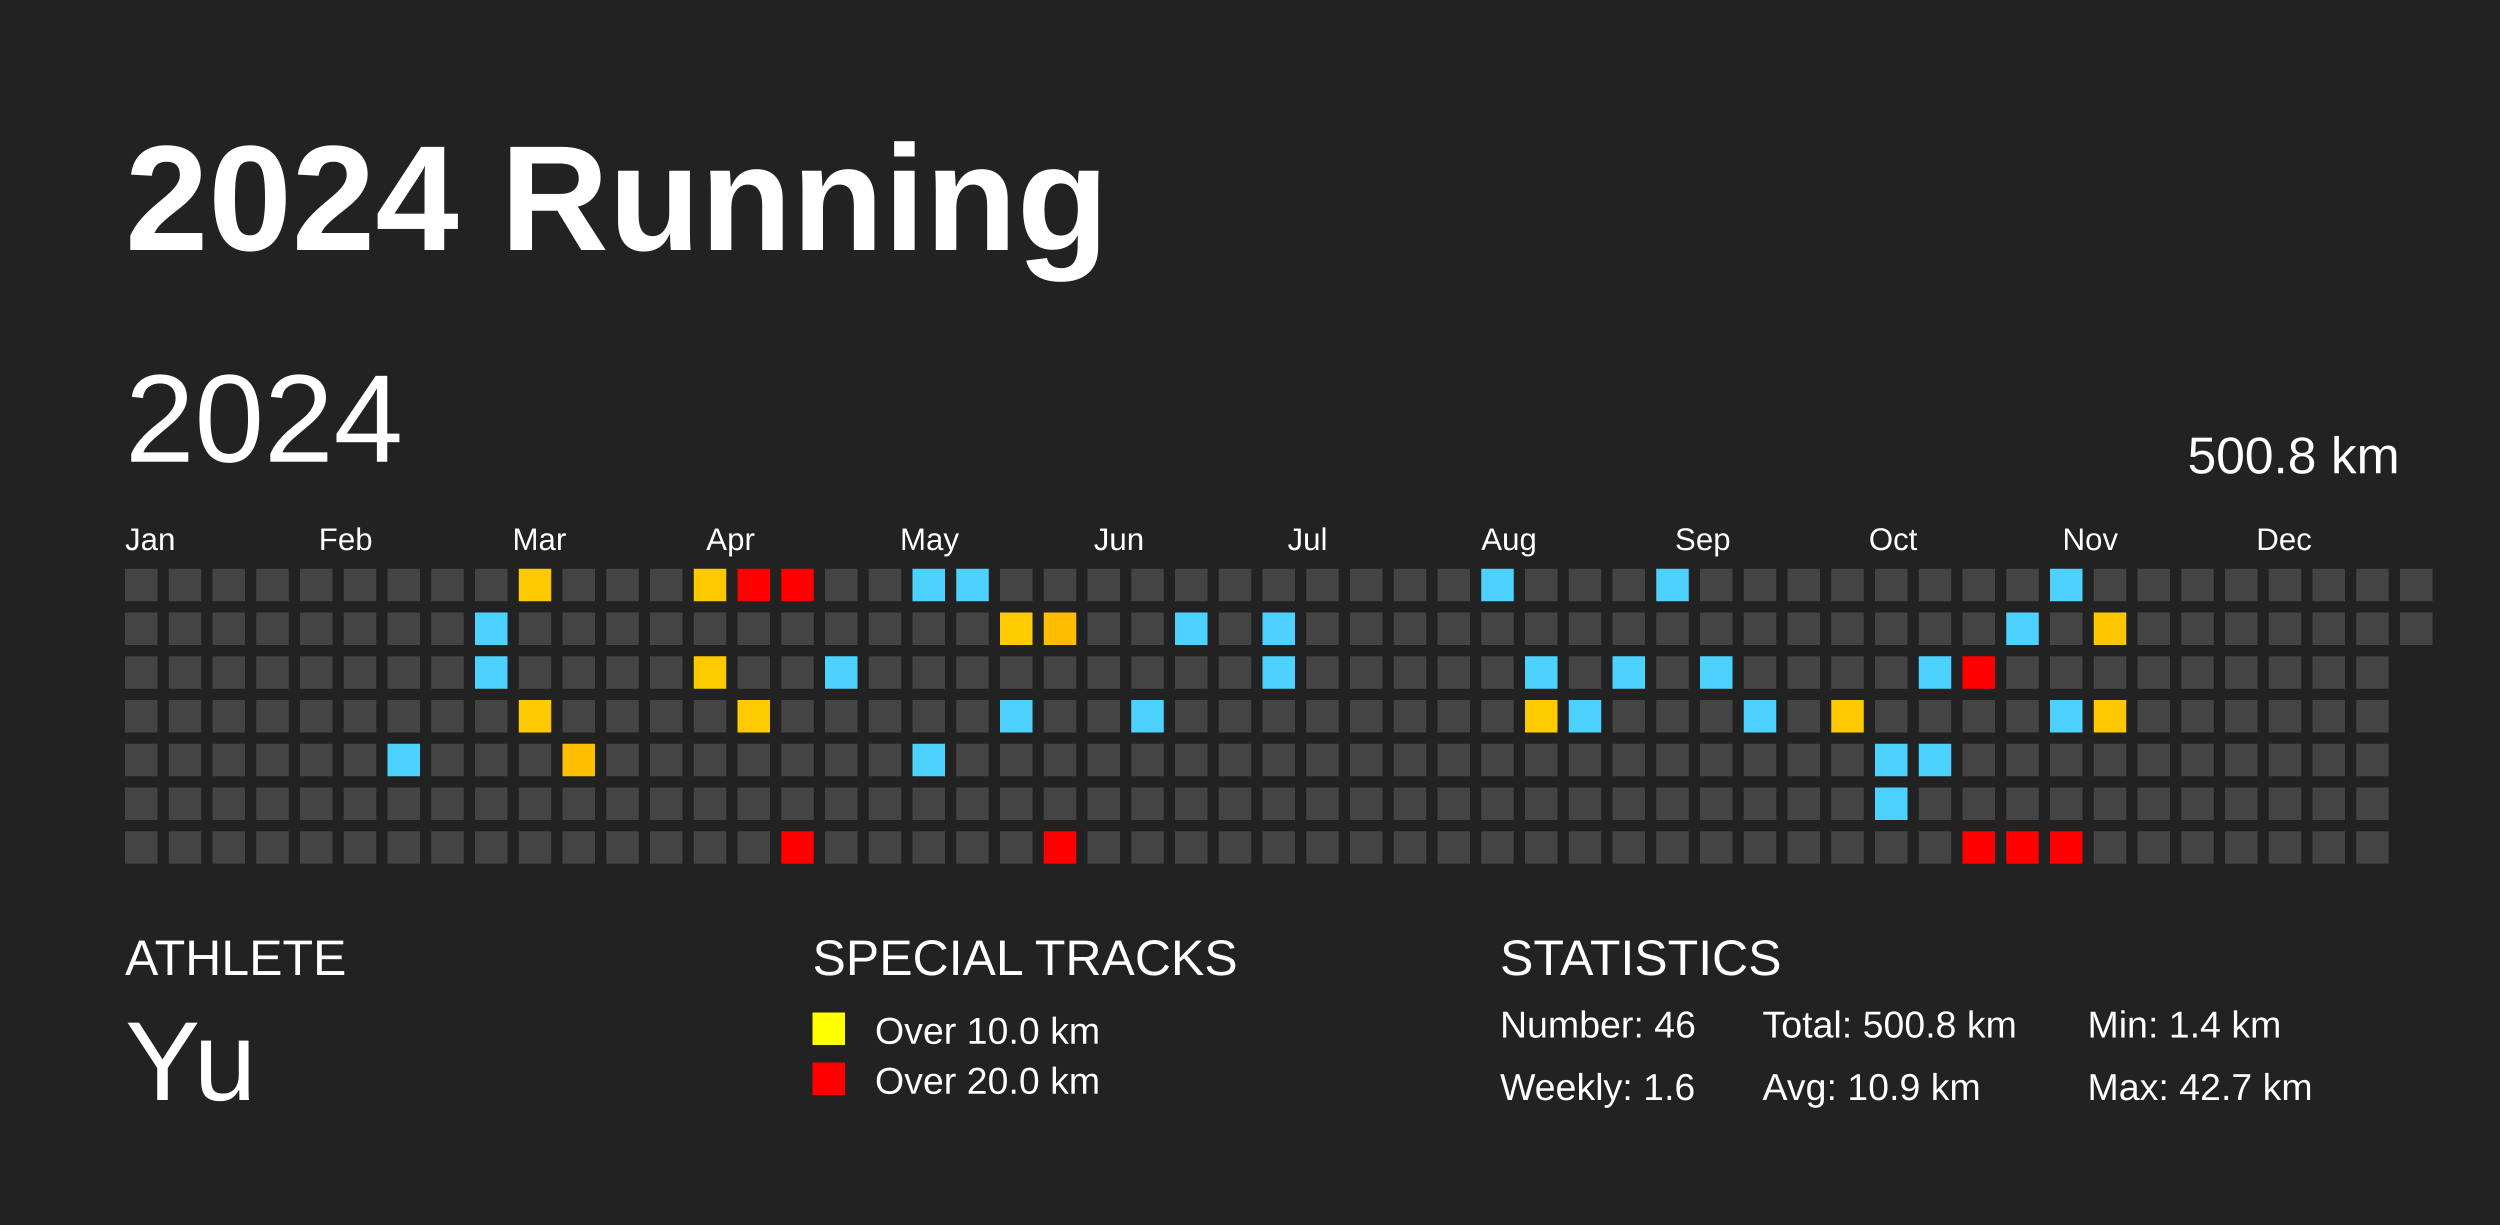
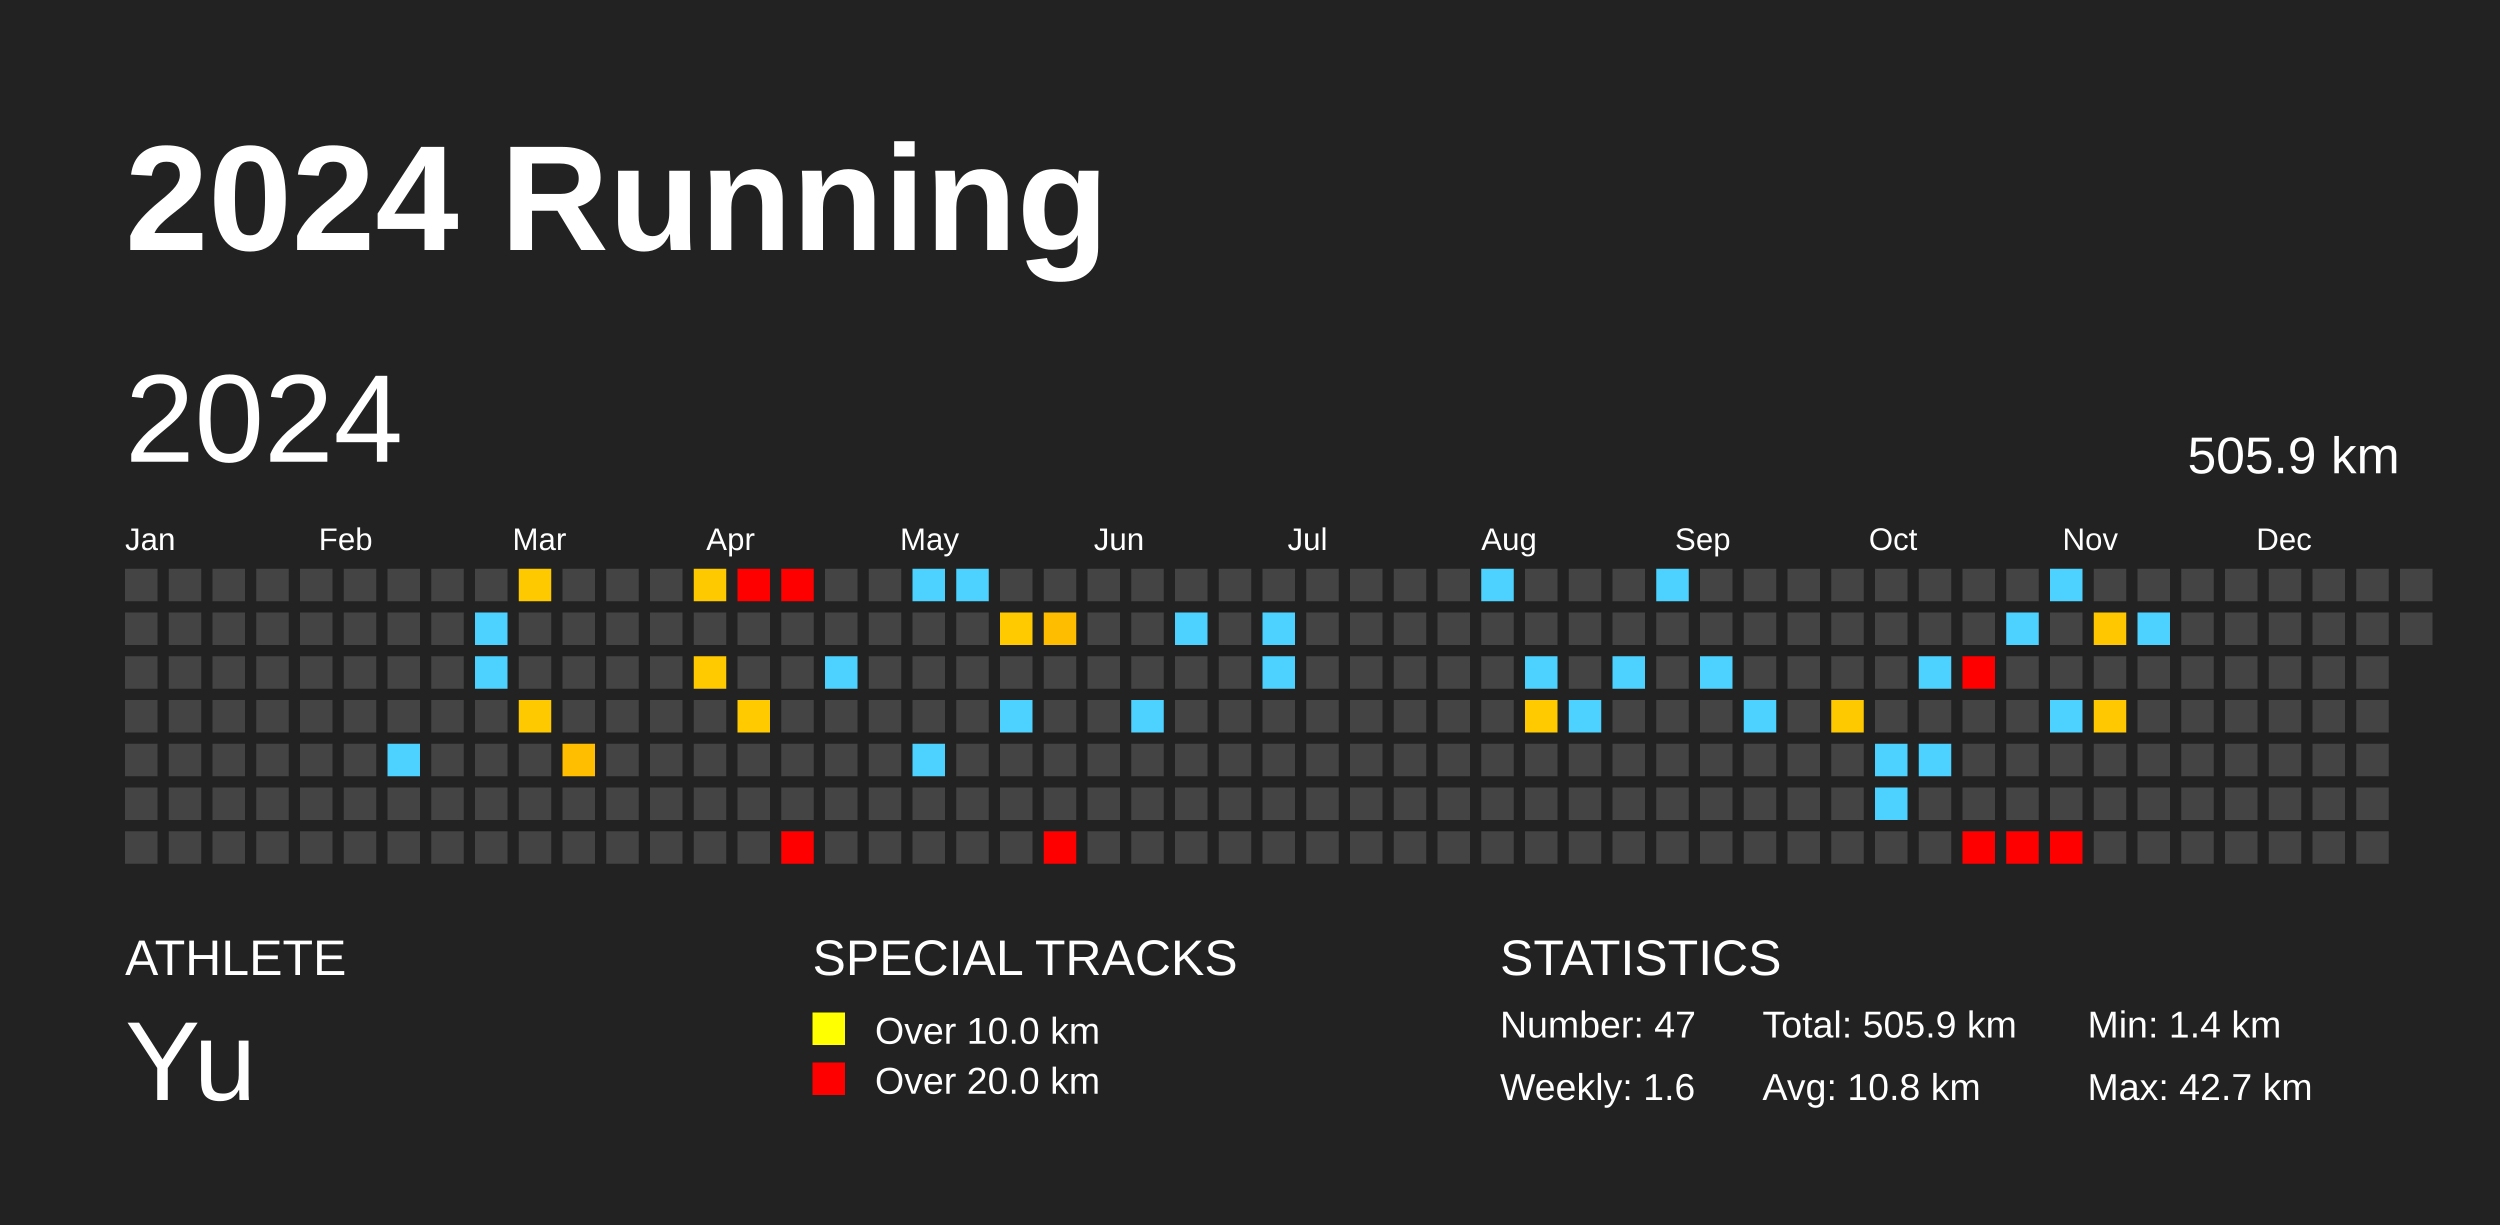
<svg xmlns="http://www.w3.org/2000/svg" baseProfile="full" height="98mm" version="1.1" viewBox="0,0,200,98" width="200mm">
  <defs />
  <rect fill="#222222" height="98" width="200" x="0" y="0" />
  <text fill="#FFFFFF" style="font-size:12px; font-family:Arial; font-weight:bold;" x="10" y="20">2024 Running</text>
  <text fill="#FFFFFF" style="font-size:4px; font-family:Arial" x="10" y="78">ATHLETE</text>
  <text fill="#FFFFFF" style="font-size:9px; font-family:Arial" x="10" y="88">Yu</text>
  <text fill="#FFFFFF" style="font-size:4px; font-family:Arial" x="65" y="78">SPECIAL TRACKS</text>
  <rect fill="yellow" height="2.6" width="2.6" x="65" y="81" />
  <text fill="#FFFFFF" style="font-size:3px; font-family:Arial" x="70" y="83.5">Over 10.0 km</text>
  <rect fill="red" height="2.6" width="2.6" x="65" y="85" />
  <text fill="#FFFFFF" style="font-size:3px; font-family:Arial" x="70" y="87.5">Over 20.0 km</text>
  <text fill="#FFFFFF" style="font-size:4px; font-family:Arial" x="120" y="78">STATISTICS</text>
-   <text fill="#FFFFFF" style="font-size:3px; font-family:Arial" x="120" y="83">Number: 46</text>
+   <text fill="#FFFFFF" style="font-size:3px; font-family:Arial" x="120" y="83">Number: 47</text>
  <text fill="#FFFFFF" style="font-size:3px; font-family:Arial" x="120" y="88">Weekly: 1.6</text>
-   <text fill="#FFFFFF" style="font-size:3px; font-family:Arial" x="141" y="83">Total: 500.8 km</text>
-   <text fill="#FFFFFF" style="font-size:3px; font-family:Arial" x="141" y="88">Avg: 10.9 km</text>
+   <text fill="#FFFFFF" style="font-size:3px; font-family:Arial" x="141" y="83">Total: 505.9 km</text>
+   <text fill="#FFFFFF" style="font-size:3px; font-family:Arial" x="141" y="88">Avg: 10.8 km</text>
  <text fill="#FFFFFF" style="font-size:3px; font-family:Arial" x="167" y="83">Min: 1.4 km</text>
  <text fill="#FFFFFF" style="font-size:3px; font-family:Arial" x="167" y="88">Max: 42.7 km</text>
  <text dominant-baseline="hanging" fill="#FFFFFF" style="font-size:10.0px; font-family:Arial;" x="10" y="30">2024</text>
-   <text dominant-baseline="hanging" fill="#FFFFFF" style="font-size:4.125px; font-family:Arial;" x="175" y="35">500.8 km</text>
+   <text dominant-baseline="hanging" fill="#FFFFFF" style="font-size:4.125px; font-family:Arial;" x="175" y="35">505.9 km</text>
  <text fill="#FFFFFF" style="font-size:2.5px; font-family:Arial" x="10.0" y="44">Jan</text>
  <text fill="#FFFFFF" style="font-size:2.5px; font-family:Arial" x="25.5" y="44">Feb</text>
  <text fill="#FFFFFF" style="font-size:2.5px; font-family:Arial" x="41.0" y="44">Mar</text>
  <text fill="#FFFFFF" style="font-size:2.5px; font-family:Arial" x="56.5" y="44">Apr</text>
  <text fill="#FFFFFF" style="font-size:2.5px; font-family:Arial" x="72.0" y="44">May</text>
  <text fill="#FFFFFF" style="font-size:2.5px; font-family:Arial" x="87.5" y="44">Jun</text>
  <text fill="#FFFFFF" style="font-size:2.5px; font-family:Arial" x="103.0" y="44">Jul</text>
  <text fill="#FFFFFF" style="font-size:2.5px; font-family:Arial" x="118.5" y="44">Aug</text>
  <text fill="#FFFFFF" style="font-size:2.5px; font-family:Arial" x="134.0" y="44">Sep</text>
  <text fill="#FFFFFF" style="font-size:2.5px; font-family:Arial" x="149.5" y="44">Oct</text>
  <text fill="#FFFFFF" style="font-size:2.5px; font-family:Arial" x="165.0" y="44">Nov</text>
  <text fill="#FFFFFF" style="font-size:2.5px; font-family:Arial" x="180.5" y="44">Dec</text>
  <rect fill="#444444" height="2.6" width="2.6" x="10.0" y="45.5" />
  <rect fill="#444444" height="2.6" width="2.6" x="10.0" y="49.0" />
  <rect fill="#444444" height="2.6" width="2.6" x="10.0" y="52.5" />
  <rect fill="#444444" height="2.6" width="2.6" x="10.0" y="56.0" />
  <rect fill="#444444" height="2.6" width="2.6" x="10.0" y="59.5" />
  <rect fill="#444444" height="2.6" width="2.6" x="10.0" y="63.0" />
  <rect fill="#444444" height="2.6" width="2.6" x="10.0" y="66.5" />
  <rect fill="#444444" height="2.6" width="2.6" x="13.5" y="45.5" />
  <rect fill="#444444" height="2.6" width="2.6" x="13.5" y="49.0" />
  <rect fill="#444444" height="2.6" width="2.6" x="13.5" y="52.5" />
  <rect fill="#444444" height="2.6" width="2.6" x="13.5" y="56.0" />
  <rect fill="#444444" height="2.6" width="2.6" x="13.5" y="59.5" />
  <rect fill="#444444" height="2.6" width="2.6" x="13.5" y="63.0" />
  <rect fill="#444444" height="2.6" width="2.6" x="13.5" y="66.5" />
  <rect fill="#444444" height="2.6" width="2.6" x="17.0" y="45.5" />
  <rect fill="#444444" height="2.6" width="2.6" x="17.0" y="49.0" />
  <rect fill="#444444" height="2.6" width="2.6" x="17.0" y="52.5" />
  <rect fill="#444444" height="2.6" width="2.6" x="17.0" y="56.0" />
  <rect fill="#444444" height="2.6" width="2.6" x="17.0" y="59.5" />
  <rect fill="#444444" height="2.6" width="2.6" x="17.0" y="63.0" />
  <rect fill="#444444" height="2.6" width="2.6" x="17.0" y="66.5" />
  <rect fill="#444444" height="2.6" width="2.6" x="20.5" y="45.5" />
  <rect fill="#444444" height="2.6" width="2.6" x="20.5" y="49.0" />
  <rect fill="#444444" height="2.6" width="2.6" x="20.5" y="52.5" />
  <rect fill="#444444" height="2.6" width="2.6" x="20.5" y="56.0" />
  <rect fill="#444444" height="2.6" width="2.6" x="20.5" y="59.5" />
  <rect fill="#444444" height="2.6" width="2.6" x="20.5" y="63.0" />
  <rect fill="#444444" height="2.6" width="2.6" x="20.5" y="66.5" />
  <rect fill="#444444" height="2.6" width="2.6" x="24.0" y="45.5" />
  <rect fill="#444444" height="2.6" width="2.6" x="24.0" y="49.0" />
  <rect fill="#444444" height="2.6" width="2.6" x="24.0" y="52.5" />
  <rect fill="#444444" height="2.6" width="2.6" x="24.0" y="56.0" />
  <rect fill="#444444" height="2.6" width="2.6" x="24.0" y="59.5" />
  <rect fill="#444444" height="2.6" width="2.6" x="24.0" y="63.0" />
  <rect fill="#444444" height="2.6" width="2.6" x="24.0" y="66.5" />
  <rect fill="#444444" height="2.6" width="2.6" x="27.5" y="45.5" />
  <rect fill="#444444" height="2.6" width="2.6" x="27.5" y="49.0" />
  <rect fill="#444444" height="2.6" width="2.6" x="27.5" y="52.5" />
  <rect fill="#444444" height="2.6" width="2.6" x="27.5" y="56.0" />
  <rect fill="#444444" height="2.6" width="2.6" x="27.5" y="59.5" />
  <rect fill="#444444" height="2.6" width="2.6" x="27.5" y="63.0" />
  <rect fill="#444444" height="2.6" width="2.6" x="27.5" y="66.5" />
  <rect fill="#444444" height="2.6" width="2.6" x="31.0" y="45.5" />
  <rect fill="#444444" height="2.6" width="2.6" x="31.0" y="49.0" />
  <rect fill="#444444" height="2.6" width="2.6" x="31.0" y="52.5" />
  <rect fill="#444444" height="2.6" width="2.6" x="31.0" y="56.0" />
  <rect fill="#4dd2ff" height="2.6" width="2.6" x="31.0" y="59.5" />
  <rect fill="#444444" height="2.6" width="2.6" x="31.0" y="63.0" />
  <rect fill="#444444" height="2.6" width="2.6" x="31.0" y="66.5" />
  <rect fill="#444444" height="2.6" width="2.6" x="34.5" y="45.5" />
  <rect fill="#444444" height="2.6" width="2.6" x="34.5" y="49.0" />
  <rect fill="#444444" height="2.6" width="2.6" x="34.5" y="52.5" />
  <rect fill="#444444" height="2.6" width="2.6" x="34.5" y="56.0" />
  <rect fill="#444444" height="2.6" width="2.6" x="34.5" y="59.5" />
  <rect fill="#444444" height="2.6" width="2.6" x="34.5" y="63.0" />
  <rect fill="#444444" height="2.6" width="2.6" x="34.5" y="66.5" />
  <rect fill="#444444" height="2.6" width="2.6" x="38.0" y="45.5" />
  <rect fill="#4dd2ff" height="2.6" width="2.6" x="38.0" y="49.0" />
  <rect fill="#4dd2ff" height="2.6" width="2.6" x="38.0" y="52.5" />
  <rect fill="#444444" height="2.6" width="2.6" x="38.0" y="56.0" />
  <rect fill="#444444" height="2.6" width="2.6" x="38.0" y="59.5" />
  <rect fill="#444444" height="2.6" width="2.6" x="38.0" y="63.0" />
  <rect fill="#444444" height="2.6" width="2.6" x="38.0" y="66.5" />
  <rect fill="#ffc900" height="2.6" width="2.6" x="41.5" y="45.5" />
  <rect fill="#444444" height="2.6" width="2.6" x="41.5" y="49.0" />
  <rect fill="#444444" height="2.6" width="2.6" x="41.5" y="52.5" />
  <rect fill="#ffc900" height="2.6" width="2.6" x="41.5" y="56.0" />
  <rect fill="#444444" height="2.6" width="2.6" x="41.5" y="59.5" />
  <rect fill="#444444" height="2.6" width="2.6" x="41.5" y="63.0" />
  <rect fill="#444444" height="2.6" width="2.6" x="41.5" y="66.5" />
  <rect fill="#444444" height="2.6" width="2.6" x="45.0" y="45.5" />
  <rect fill="#444444" height="2.6" width="2.6" x="45.0" y="49.0" />
  <rect fill="#444444" height="2.6" width="2.6" x="45.0" y="52.5" />
  <rect fill="#444444" height="2.6" width="2.6" x="45.0" y="56.0" />
  <rect fill="#ffbe00" height="2.6" width="2.6" x="45.0" y="59.5" />
  <rect fill="#444444" height="2.6" width="2.6" x="45.0" y="63.0" />
  <rect fill="#444444" height="2.6" width="2.6" x="45.0" y="66.5" />
  <rect fill="#444444" height="2.6" width="2.6" x="48.5" y="45.5" />
  <rect fill="#444444" height="2.6" width="2.6" x="48.5" y="49.0" />
  <rect fill="#444444" height="2.6" width="2.6" x="48.5" y="52.5" />
  <rect fill="#444444" height="2.6" width="2.6" x="48.5" y="56.0" />
  <rect fill="#444444" height="2.6" width="2.6" x="48.5" y="59.5" />
  <rect fill="#444444" height="2.6" width="2.6" x="48.5" y="63.0" />
  <rect fill="#444444" height="2.6" width="2.6" x="48.5" y="66.5" />
  <rect fill="#444444" height="2.6" width="2.6" x="52.0" y="45.5" />
  <rect fill="#444444" height="2.6" width="2.6" x="52.0" y="49.0" />
  <rect fill="#444444" height="2.6" width="2.6" x="52.0" y="52.5" />
  <rect fill="#444444" height="2.6" width="2.6" x="52.0" y="56.0" />
  <rect fill="#444444" height="2.6" width="2.6" x="52.0" y="59.5" />
  <rect fill="#444444" height="2.6" width="2.6" x="52.0" y="63.0" />
  <rect fill="#444444" height="2.6" width="2.6" x="52.0" y="66.5" />
  <rect fill="#ffc900" height="2.6" width="2.6" x="55.5" y="45.5" />
  <rect fill="#444444" height="2.6" width="2.6" x="55.5" y="49.0" />
  <rect fill="#ffca00" height="2.6" width="2.6" x="55.5" y="52.5" />
  <rect fill="#444444" height="2.6" width="2.6" x="55.5" y="56.0" />
  <rect fill="#444444" height="2.6" width="2.6" x="55.5" y="59.5" />
  <rect fill="#444444" height="2.6" width="2.6" x="55.5" y="63.0" />
  <rect fill="#444444" height="2.6" width="2.6" x="55.5" y="66.5" />
  <rect fill="red" height="2.6" width="2.6" x="59.0" y="45.5" />
  <rect fill="#444444" height="2.6" width="2.6" x="59.0" y="49.0" />
  <rect fill="#444444" height="2.6" width="2.6" x="59.0" y="52.5" />
  <rect fill="#ffca00" height="2.6" width="2.6" x="59.0" y="56.0" />
  <rect fill="#444444" height="2.6" width="2.6" x="59.0" y="59.5" />
  <rect fill="#444444" height="2.6" width="2.6" x="59.0" y="63.0" />
  <rect fill="#444444" height="2.6" width="2.6" x="59.0" y="66.5" />
  <rect fill="red" height="2.6" width="2.6" x="62.5" y="45.5" />
  <rect fill="#444444" height="2.6" width="2.6" x="62.5" y="49.0" />
  <rect fill="#444444" height="2.6" width="2.6" x="62.5" y="52.5" />
  <rect fill="#444444" height="2.6" width="2.6" x="62.5" y="56.0" />
  <rect fill="#444444" height="2.6" width="2.6" x="62.5" y="59.5" />
  <rect fill="#444444" height="2.6" width="2.6" x="62.5" y="63.0" />
  <rect fill="red" height="2.6" width="2.6" x="62.5" y="66.5" />
  <rect fill="#444444" height="2.6" width="2.6" x="66.0" y="45.5" />
  <rect fill="#444444" height="2.6" width="2.6" x="66.0" y="49.0" />
  <rect fill="#4dd2ff" height="2.6" width="2.6" x="66.0" y="52.5" />
  <rect fill="#444444" height="2.6" width="2.6" x="66.0" y="56.0" />
  <rect fill="#444444" height="2.6" width="2.6" x="66.0" y="59.5" />
  <rect fill="#444444" height="2.6" width="2.6" x="66.0" y="63.0" />
  <rect fill="#444444" height="2.6" width="2.6" x="66.0" y="66.5" />
  <rect fill="#444444" height="2.6" width="2.6" x="69.5" y="45.5" />
  <rect fill="#444444" height="2.6" width="2.6" x="69.5" y="49.0" />
  <rect fill="#444444" height="2.6" width="2.6" x="69.5" y="52.5" />
  <rect fill="#444444" height="2.6" width="2.6" x="69.5" y="56.0" />
  <rect fill="#444444" height="2.6" width="2.6" x="69.5" y="59.5" />
  <rect fill="#444444" height="2.6" width="2.6" x="69.5" y="63.0" />
  <rect fill="#444444" height="2.6" width="2.6" x="69.5" y="66.5" />
  <rect fill="#4dd2ff" height="2.6" width="2.6" x="73.0" y="45.5" />
  <rect fill="#444444" height="2.6" width="2.6" x="73.0" y="49.0" />
  <rect fill="#444444" height="2.6" width="2.6" x="73.0" y="52.5" />
  <rect fill="#444444" height="2.6" width="2.6" x="73.0" y="56.0" />
  <rect fill="#4dd2ff" height="2.6" width="2.6" x="73.0" y="59.5" />
  <rect fill="#444444" height="2.6" width="2.6" x="73.0" y="63.0" />
  <rect fill="#444444" height="2.6" width="2.6" x="73.0" y="66.5" />
  <rect fill="#4dd2ff" height="2.6" width="2.6" x="76.5" y="45.5" />
  <rect fill="#444444" height="2.6" width="2.6" x="76.5" y="49.0" />
  <rect fill="#444444" height="2.6" width="2.6" x="76.5" y="52.5" />
  <rect fill="#444444" height="2.6" width="2.6" x="76.5" y="56.0" />
  <rect fill="#444444" height="2.6" width="2.6" x="76.5" y="59.5" />
  <rect fill="#444444" height="2.6" width="2.6" x="76.5" y="63.0" />
  <rect fill="#444444" height="2.6" width="2.6" x="76.5" y="66.5" />
  <rect fill="#444444" height="2.6" width="2.6" x="80.0" y="45.5" />
  <rect fill="#ffca00" height="2.6" width="2.6" x="80.0" y="49.0" />
  <rect fill="#444444" height="2.6" width="2.6" x="80.0" y="52.5" />
  <rect fill="#4dd2ff" height="2.6" width="2.6" x="80.0" y="56.0" />
  <rect fill="#444444" height="2.6" width="2.6" x="80.0" y="59.5" />
  <rect fill="#444444" height="2.6" width="2.6" x="80.0" y="63.0" />
  <rect fill="#444444" height="2.6" width="2.6" x="80.0" y="66.5" />
  <rect fill="#444444" height="2.6" width="2.6" x="83.5" y="45.5" />
  <rect fill="#ffbd00" height="2.6" width="2.6" x="83.5" y="49.0" />
  <rect fill="#444444" height="2.6" width="2.6" x="83.5" y="52.5" />
  <rect fill="#444444" height="2.6" width="2.6" x="83.5" y="56.0" />
  <rect fill="#444444" height="2.6" width="2.6" x="83.5" y="59.5" />
  <rect fill="#444444" height="2.6" width="2.6" x="83.5" y="63.0" />
  <rect fill="red" height="2.6" width="2.6" x="83.5" y="66.5" />
  <rect fill="#444444" height="2.6" width="2.6" x="87.0" y="45.5" />
  <rect fill="#444444" height="2.6" width="2.6" x="87.0" y="49.0" />
  <rect fill="#444444" height="2.6" width="2.6" x="87.0" y="52.5" />
  <rect fill="#444444" height="2.6" width="2.6" x="87.0" y="56.0" />
  <rect fill="#444444" height="2.6" width="2.6" x="87.0" y="59.5" />
  <rect fill="#444444" height="2.6" width="2.6" x="87.0" y="63.0" />
  <rect fill="#444444" height="2.6" width="2.6" x="87.0" y="66.5" />
  <rect fill="#444444" height="2.6" width="2.6" x="90.5" y="45.5" />
  <rect fill="#444444" height="2.6" width="2.6" x="90.5" y="49.0" />
  <rect fill="#444444" height="2.6" width="2.6" x="90.5" y="52.5" />
  <rect fill="#4dd2ff" height="2.6" width="2.6" x="90.5" y="56.0" />
  <rect fill="#444444" height="2.6" width="2.6" x="90.5" y="59.5" />
  <rect fill="#444444" height="2.6" width="2.6" x="90.5" y="63.0" />
  <rect fill="#444444" height="2.6" width="2.6" x="90.5" y="66.5" />
  <rect fill="#444444" height="2.6" width="2.6" x="94.0" y="45.5" />
  <rect fill="#4dd2ff" height="2.6" width="2.6" x="94.0" y="49.0" />
  <rect fill="#444444" height="2.6" width="2.6" x="94.0" y="52.5" />
  <rect fill="#444444" height="2.6" width="2.6" x="94.0" y="56.0" />
  <rect fill="#444444" height="2.6" width="2.6" x="94.0" y="59.5" />
  <rect fill="#444444" height="2.6" width="2.6" x="94.0" y="63.0" />
  <rect fill="#444444" height="2.6" width="2.6" x="94.0" y="66.5" />
  <rect fill="#444444" height="2.6" width="2.6" x="97.5" y="45.5" />
  <rect fill="#444444" height="2.6" width="2.6" x="97.5" y="49.0" />
  <rect fill="#444444" height="2.6" width="2.6" x="97.5" y="52.5" />
  <rect fill="#444444" height="2.6" width="2.6" x="97.5" y="56.0" />
  <rect fill="#444444" height="2.6" width="2.6" x="97.5" y="59.5" />
  <rect fill="#444444" height="2.6" width="2.6" x="97.5" y="63.0" />
  <rect fill="#444444" height="2.6" width="2.6" x="97.5" y="66.5" />
  <rect fill="#444444" height="2.6" width="2.6" x="101.0" y="45.5" />
  <rect fill="#4dd2ff" height="2.6" width="2.6" x="101.0" y="49.0" />
  <rect fill="#4dd2ff" height="2.6" width="2.6" x="101.0" y="52.5" />
  <rect fill="#444444" height="2.6" width="2.6" x="101.0" y="56.0" />
  <rect fill="#444444" height="2.6" width="2.6" x="101.0" y="59.5" />
  <rect fill="#444444" height="2.6" width="2.6" x="101.0" y="63.0" />
  <rect fill="#444444" height="2.6" width="2.6" x="101.0" y="66.5" />
  <rect fill="#444444" height="2.6" width="2.6" x="104.5" y="45.5" />
  <rect fill="#444444" height="2.6" width="2.6" x="104.5" y="49.0" />
  <rect fill="#444444" height="2.6" width="2.6" x="104.5" y="52.5" />
  <rect fill="#444444" height="2.6" width="2.6" x="104.5" y="56.0" />
  <rect fill="#444444" height="2.6" width="2.6" x="104.5" y="59.5" />
  <rect fill="#444444" height="2.6" width="2.6" x="104.5" y="63.0" />
  <rect fill="#444444" height="2.6" width="2.6" x="104.5" y="66.5" />
  <rect fill="#444444" height="2.6" width="2.6" x="108.0" y="45.5" />
  <rect fill="#444444" height="2.6" width="2.6" x="108.0" y="49.0" />
  <rect fill="#444444" height="2.6" width="2.6" x="108.0" y="52.5" />
  <rect fill="#444444" height="2.6" width="2.6" x="108.0" y="56.0" />
  <rect fill="#444444" height="2.6" width="2.6" x="108.0" y="59.5" />
  <rect fill="#444444" height="2.6" width="2.6" x="108.0" y="63.0" />
  <rect fill="#444444" height="2.6" width="2.6" x="108.0" y="66.5" />
  <rect fill="#444444" height="2.6" width="2.6" x="111.5" y="45.5" />
  <rect fill="#444444" height="2.6" width="2.6" x="111.5" y="49.0" />
  <rect fill="#444444" height="2.6" width="2.6" x="111.5" y="52.5" />
  <rect fill="#444444" height="2.6" width="2.6" x="111.5" y="56.0" />
  <rect fill="#444444" height="2.6" width="2.6" x="111.5" y="59.5" />
  <rect fill="#444444" height="2.6" width="2.6" x="111.5" y="63.0" />
  <rect fill="#444444" height="2.6" width="2.6" x="111.5" y="66.5" />
  <rect fill="#444444" height="2.6" width="2.6" x="115.0" y="45.5" />
  <rect fill="#444444" height="2.6" width="2.6" x="115.0" y="49.0" />
  <rect fill="#444444" height="2.6" width="2.6" x="115.0" y="52.5" />
  <rect fill="#444444" height="2.6" width="2.6" x="115.0" y="56.0" />
  <rect fill="#444444" height="2.6" width="2.6" x="115.0" y="59.5" />
  <rect fill="#444444" height="2.6" width="2.6" x="115.0" y="63.0" />
  <rect fill="#444444" height="2.6" width="2.6" x="115.0" y="66.5" />
  <rect fill="#4dd2ff" height="2.6" width="2.6" x="118.5" y="45.5" />
  <rect fill="#444444" height="2.6" width="2.6" x="118.5" y="49.0" />
  <rect fill="#444444" height="2.6" width="2.6" x="118.5" y="52.5" />
  <rect fill="#444444" height="2.6" width="2.6" x="118.5" y="56.0" />
  <rect fill="#444444" height="2.6" width="2.6" x="118.5" y="59.5" />
  <rect fill="#444444" height="2.6" width="2.6" x="118.5" y="63.0" />
  <rect fill="#444444" height="2.6" width="2.6" x="118.5" y="66.5" />
  <rect fill="#444444" height="2.6" width="2.6" x="122.0" y="45.5" />
  <rect fill="#444444" height="2.6" width="2.6" x="122.0" y="49.0" />
  <rect fill="#4dd2ff" height="2.6" width="2.6" x="122.0" y="52.5" />
  <rect fill="#ffca00" height="2.6" width="2.6" x="122.0" y="56.0" />
  <rect fill="#444444" height="2.6" width="2.6" x="122.0" y="59.5" />
  <rect fill="#444444" height="2.6" width="2.6" x="122.0" y="63.0" />
  <rect fill="#444444" height="2.6" width="2.6" x="122.0" y="66.5" />
  <rect fill="#444444" height="2.6" width="2.6" x="125.5" y="45.5" />
  <rect fill="#444444" height="2.6" width="2.6" x="125.5" y="49.0" />
  <rect fill="#444444" height="2.6" width="2.6" x="125.5" y="52.5" />
  <rect fill="#4dd2ff" height="2.6" width="2.6" x="125.5" y="56.0" />
  <rect fill="#444444" height="2.6" width="2.6" x="125.5" y="59.5" />
  <rect fill="#444444" height="2.6" width="2.6" x="125.5" y="63.0" />
  <rect fill="#444444" height="2.6" width="2.6" x="125.5" y="66.5" />
  <rect fill="#444444" height="2.6" width="2.6" x="129.0" y="45.5" />
  <rect fill="#444444" height="2.6" width="2.6" x="129.0" y="49.0" />
  <rect fill="#4dd2ff" height="2.6" width="2.6" x="129.0" y="52.5" />
  <rect fill="#444444" height="2.6" width="2.6" x="129.0" y="56.0" />
  <rect fill="#444444" height="2.6" width="2.6" x="129.0" y="59.5" />
  <rect fill="#444444" height="2.6" width="2.6" x="129.0" y="63.0" />
  <rect fill="#444444" height="2.6" width="2.6" x="129.0" y="66.5" />
  <rect fill="#4dd2ff" height="2.6" width="2.6" x="132.5" y="45.5" />
  <rect fill="#444444" height="2.6" width="2.6" x="132.5" y="49.0" />
  <rect fill="#444444" height="2.6" width="2.6" x="132.5" y="52.5" />
  <rect fill="#444444" height="2.6" width="2.6" x="132.5" y="56.0" />
  <rect fill="#444444" height="2.6" width="2.6" x="132.5" y="59.5" />
  <rect fill="#444444" height="2.6" width="2.6" x="132.5" y="63.0" />
  <rect fill="#444444" height="2.6" width="2.6" x="132.5" y="66.5" />
  <rect fill="#444444" height="2.6" width="2.6" x="136.0" y="45.5" />
  <rect fill="#444444" height="2.6" width="2.6" x="136.0" y="49.0" />
  <rect fill="#4dd2ff" height="2.6" width="2.6" x="136.0" y="52.5" />
  <rect fill="#444444" height="2.6" width="2.6" x="136.0" y="56.0" />
  <rect fill="#444444" height="2.6" width="2.6" x="136.0" y="59.5" />
  <rect fill="#444444" height="2.6" width="2.6" x="136.0" y="63.0" />
  <rect fill="#444444" height="2.6" width="2.6" x="136.0" y="66.5" />
  <rect fill="#444444" height="2.6" width="2.6" x="139.5" y="45.5" />
  <rect fill="#444444" height="2.6" width="2.6" x="139.5" y="49.0" />
  <rect fill="#444444" height="2.6" width="2.6" x="139.5" y="52.5" />
  <rect fill="#4dd2ff" height="2.6" width="2.6" x="139.5" y="56.0" />
  <rect fill="#444444" height="2.6" width="2.6" x="139.5" y="59.5" />
  <rect fill="#444444" height="2.6" width="2.6" x="139.5" y="63.0" />
  <rect fill="#444444" height="2.6" width="2.6" x="139.5" y="66.5" />
  <rect fill="#444444" height="2.6" width="2.6" x="143.0" y="45.5" />
  <rect fill="#444444" height="2.6" width="2.6" x="143.0" y="49.0" />
  <rect fill="#444444" height="2.6" width="2.6" x="143.0" y="52.5" />
  <rect fill="#444444" height="2.6" width="2.6" x="143.0" y="56.0" />
  <rect fill="#444444" height="2.6" width="2.6" x="143.0" y="59.5" />
  <rect fill="#444444" height="2.6" width="2.6" x="143.0" y="63.0" />
  <rect fill="#444444" height="2.6" width="2.6" x="143.0" y="66.5" />
  <rect fill="#444444" height="2.6" width="2.6" x="146.5" y="45.5" />
  <rect fill="#444444" height="2.6" width="2.6" x="146.5" y="49.0" />
  <rect fill="#444444" height="2.6" width="2.6" x="146.5" y="52.5" />
  <rect fill="#ffc900" height="2.6" width="2.6" x="146.5" y="56.0" />
  <rect fill="#444444" height="2.6" width="2.6" x="146.5" y="59.5" />
  <rect fill="#444444" height="2.6" width="2.6" x="146.5" y="63.0" />
  <rect fill="#444444" height="2.6" width="2.6" x="146.5" y="66.5" />
  <rect fill="#444444" height="2.6" width="2.6" x="150.0" y="45.5" />
  <rect fill="#444444" height="2.6" width="2.6" x="150.0" y="49.0" />
  <rect fill="#444444" height="2.6" width="2.6" x="150.0" y="52.5" />
  <rect fill="#444444" height="2.6" width="2.6" x="150.0" y="56.0" />
  <rect fill="#4dd2ff" height="2.6" width="2.6" x="150.0" y="59.5" />
  <rect fill="#4dd2ff" height="2.6" width="2.6" x="150.0" y="63.0" />
  <rect fill="#444444" height="2.6" width="2.6" x="150.0" y="66.5" />
  <rect fill="#444444" height="2.6" width="2.6" x="153.5" y="45.5" />
  <rect fill="#444444" height="2.6" width="2.6" x="153.5" y="49.0" />
  <rect fill="#4dd2ff" height="2.6" width="2.6" x="153.5" y="52.5" />
  <rect fill="#444444" height="2.6" width="2.6" x="153.5" y="56.0" />
  <rect fill="#4dd2ff" height="2.6" width="2.6" x="153.5" y="59.5" />
  <rect fill="#444444" height="2.6" width="2.6" x="153.5" y="63.0" />
  <rect fill="#444444" height="2.6" width="2.6" x="153.5" y="66.5" />
  <rect fill="#444444" height="2.6" width="2.6" x="157.0" y="45.5" />
  <rect fill="#444444" height="2.6" width="2.6" x="157.0" y="49.0" />
  <rect fill="red" height="2.6" width="2.6" x="157.0" y="52.5" />
  <rect fill="#444444" height="2.6" width="2.6" x="157.0" y="56.0" />
  <rect fill="#444444" height="2.6" width="2.6" x="157.0" y="59.5" />
  <rect fill="#444444" height="2.6" width="2.6" x="157.0" y="63.0" />
  <rect fill="red" height="2.6" width="2.6" x="157.0" y="66.5" />
  <rect fill="#444444" height="2.6" width="2.6" x="160.5" y="45.5" />
  <rect fill="#4dd2ff" height="2.6" width="2.6" x="160.5" y="49.0" />
  <rect fill="#444444" height="2.6" width="2.6" x="160.5" y="52.5" />
  <rect fill="#444444" height="2.6" width="2.6" x="160.5" y="56.0" />
  <rect fill="#444444" height="2.6" width="2.6" x="160.5" y="59.5" />
  <rect fill="#444444" height="2.6" width="2.6" x="160.5" y="63.0" />
  <rect fill="red" height="2.6" width="2.6" x="160.5" y="66.5" />
  <rect fill="#4dd2ff" height="2.6" width="2.6" x="164.0" y="45.5" />
  <rect fill="#444444" height="2.6" width="2.6" x="164.0" y="49.0" />
  <rect fill="#444444" height="2.6" width="2.6" x="164.0" y="52.5" />
  <rect fill="#4dd2ff" height="2.6" width="2.6" x="164.0" y="56.0" />
  <rect fill="#444444" height="2.6" width="2.6" x="164.0" y="59.5" />
  <rect fill="#444444" height="2.6" width="2.6" x="164.0" y="63.0" />
  <rect fill="red" height="2.6" width="2.6" x="164.0" y="66.5" />
  <rect fill="#444444" height="2.6" width="2.6" x="167.5" y="45.5" />
  <rect fill="#ffc700" height="2.6" width="2.6" x="167.5" y="49.0" />
  <rect fill="#444444" height="2.6" width="2.6" x="167.5" y="52.5" />
  <rect fill="#ffc800" height="2.6" width="2.6" x="167.5" y="56.0" />
  <rect fill="#444444" height="2.6" width="2.6" x="167.5" y="59.5" />
  <rect fill="#444444" height="2.6" width="2.6" x="167.5" y="63.0" />
  <rect fill="#444444" height="2.6" width="2.6" x="167.5" y="66.5" />
  <rect fill="#444444" height="2.6" width="2.6" x="171.0" y="45.5" />
-   <rect fill="#444444" height="2.6" width="2.6" x="171.0" y="49.0" />
+   <rect fill="#4dd2ff" height="2.6" width="2.6" x="171.0" y="49.0" />
  <rect fill="#444444" height="2.6" width="2.6" x="171.0" y="52.5" />
  <rect fill="#444444" height="2.6" width="2.6" x="171.0" y="56.0" />
  <rect fill="#444444" height="2.6" width="2.6" x="171.0" y="59.5" />
  <rect fill="#444444" height="2.6" width="2.6" x="171.0" y="63.0" />
  <rect fill="#444444" height="2.6" width="2.6" x="171.0" y="66.5" />
  <rect fill="#444444" height="2.6" width="2.6" x="174.5" y="45.5" />
  <rect fill="#444444" height="2.6" width="2.6" x="174.5" y="49.0" />
  <rect fill="#444444" height="2.6" width="2.6" x="174.5" y="52.5" />
  <rect fill="#444444" height="2.6" width="2.6" x="174.5" y="56.0" />
  <rect fill="#444444" height="2.6" width="2.6" x="174.5" y="59.5" />
  <rect fill="#444444" height="2.6" width="2.6" x="174.5" y="63.0" />
  <rect fill="#444444" height="2.6" width="2.6" x="174.5" y="66.5" />
  <rect fill="#444444" height="2.6" width="2.6" x="178.0" y="45.5" />
  <rect fill="#444444" height="2.6" width="2.6" x="178.0" y="49.0" />
  <rect fill="#444444" height="2.6" width="2.6" x="178.0" y="52.5" />
  <rect fill="#444444" height="2.6" width="2.6" x="178.0" y="56.0" />
  <rect fill="#444444" height="2.6" width="2.6" x="178.0" y="59.5" />
  <rect fill="#444444" height="2.6" width="2.6" x="178.0" y="63.0" />
  <rect fill="#444444" height="2.6" width="2.6" x="178.0" y="66.5" />
  <rect fill="#444444" height="2.6" width="2.6" x="181.5" y="45.5" />
  <rect fill="#444444" height="2.6" width="2.6" x="181.5" y="49.0" />
  <rect fill="#444444" height="2.6" width="2.6" x="181.5" y="52.5" />
  <rect fill="#444444" height="2.6" width="2.6" x="181.5" y="56.0" />
  <rect fill="#444444" height="2.6" width="2.6" x="181.5" y="59.5" />
  <rect fill="#444444" height="2.6" width="2.6" x="181.5" y="63.0" />
  <rect fill="#444444" height="2.6" width="2.6" x="181.5" y="66.5" />
  <rect fill="#444444" height="2.6" width="2.6" x="185.0" y="45.5" />
  <rect fill="#444444" height="2.6" width="2.6" x="185.0" y="49.0" />
  <rect fill="#444444" height="2.6" width="2.6" x="185.0" y="52.5" />
  <rect fill="#444444" height="2.6" width="2.6" x="185.0" y="56.0" />
  <rect fill="#444444" height="2.6" width="2.6" x="185.0" y="59.5" />
  <rect fill="#444444" height="2.6" width="2.6" x="185.0" y="63.0" />
  <rect fill="#444444" height="2.6" width="2.6" x="185.0" y="66.5" />
  <rect fill="#444444" height="2.6" width="2.6" x="188.5" y="45.5" />
  <rect fill="#444444" height="2.6" width="2.6" x="188.5" y="49.0" />
  <rect fill="#444444" height="2.6" width="2.6" x="188.5" y="52.5" />
  <rect fill="#444444" height="2.6" width="2.6" x="188.5" y="56.0" />
  <rect fill="#444444" height="2.6" width="2.6" x="188.5" y="59.5" />
  <rect fill="#444444" height="2.6" width="2.6" x="188.5" y="63.0" />
  <rect fill="#444444" height="2.6" width="2.6" x="188.5" y="66.5" />
  <rect fill="#444444" height="2.6" width="2.6" x="192.0" y="45.5" />
  <rect fill="#444444" height="2.6" width="2.6" x="192.0" y="49.0" />
</svg>
